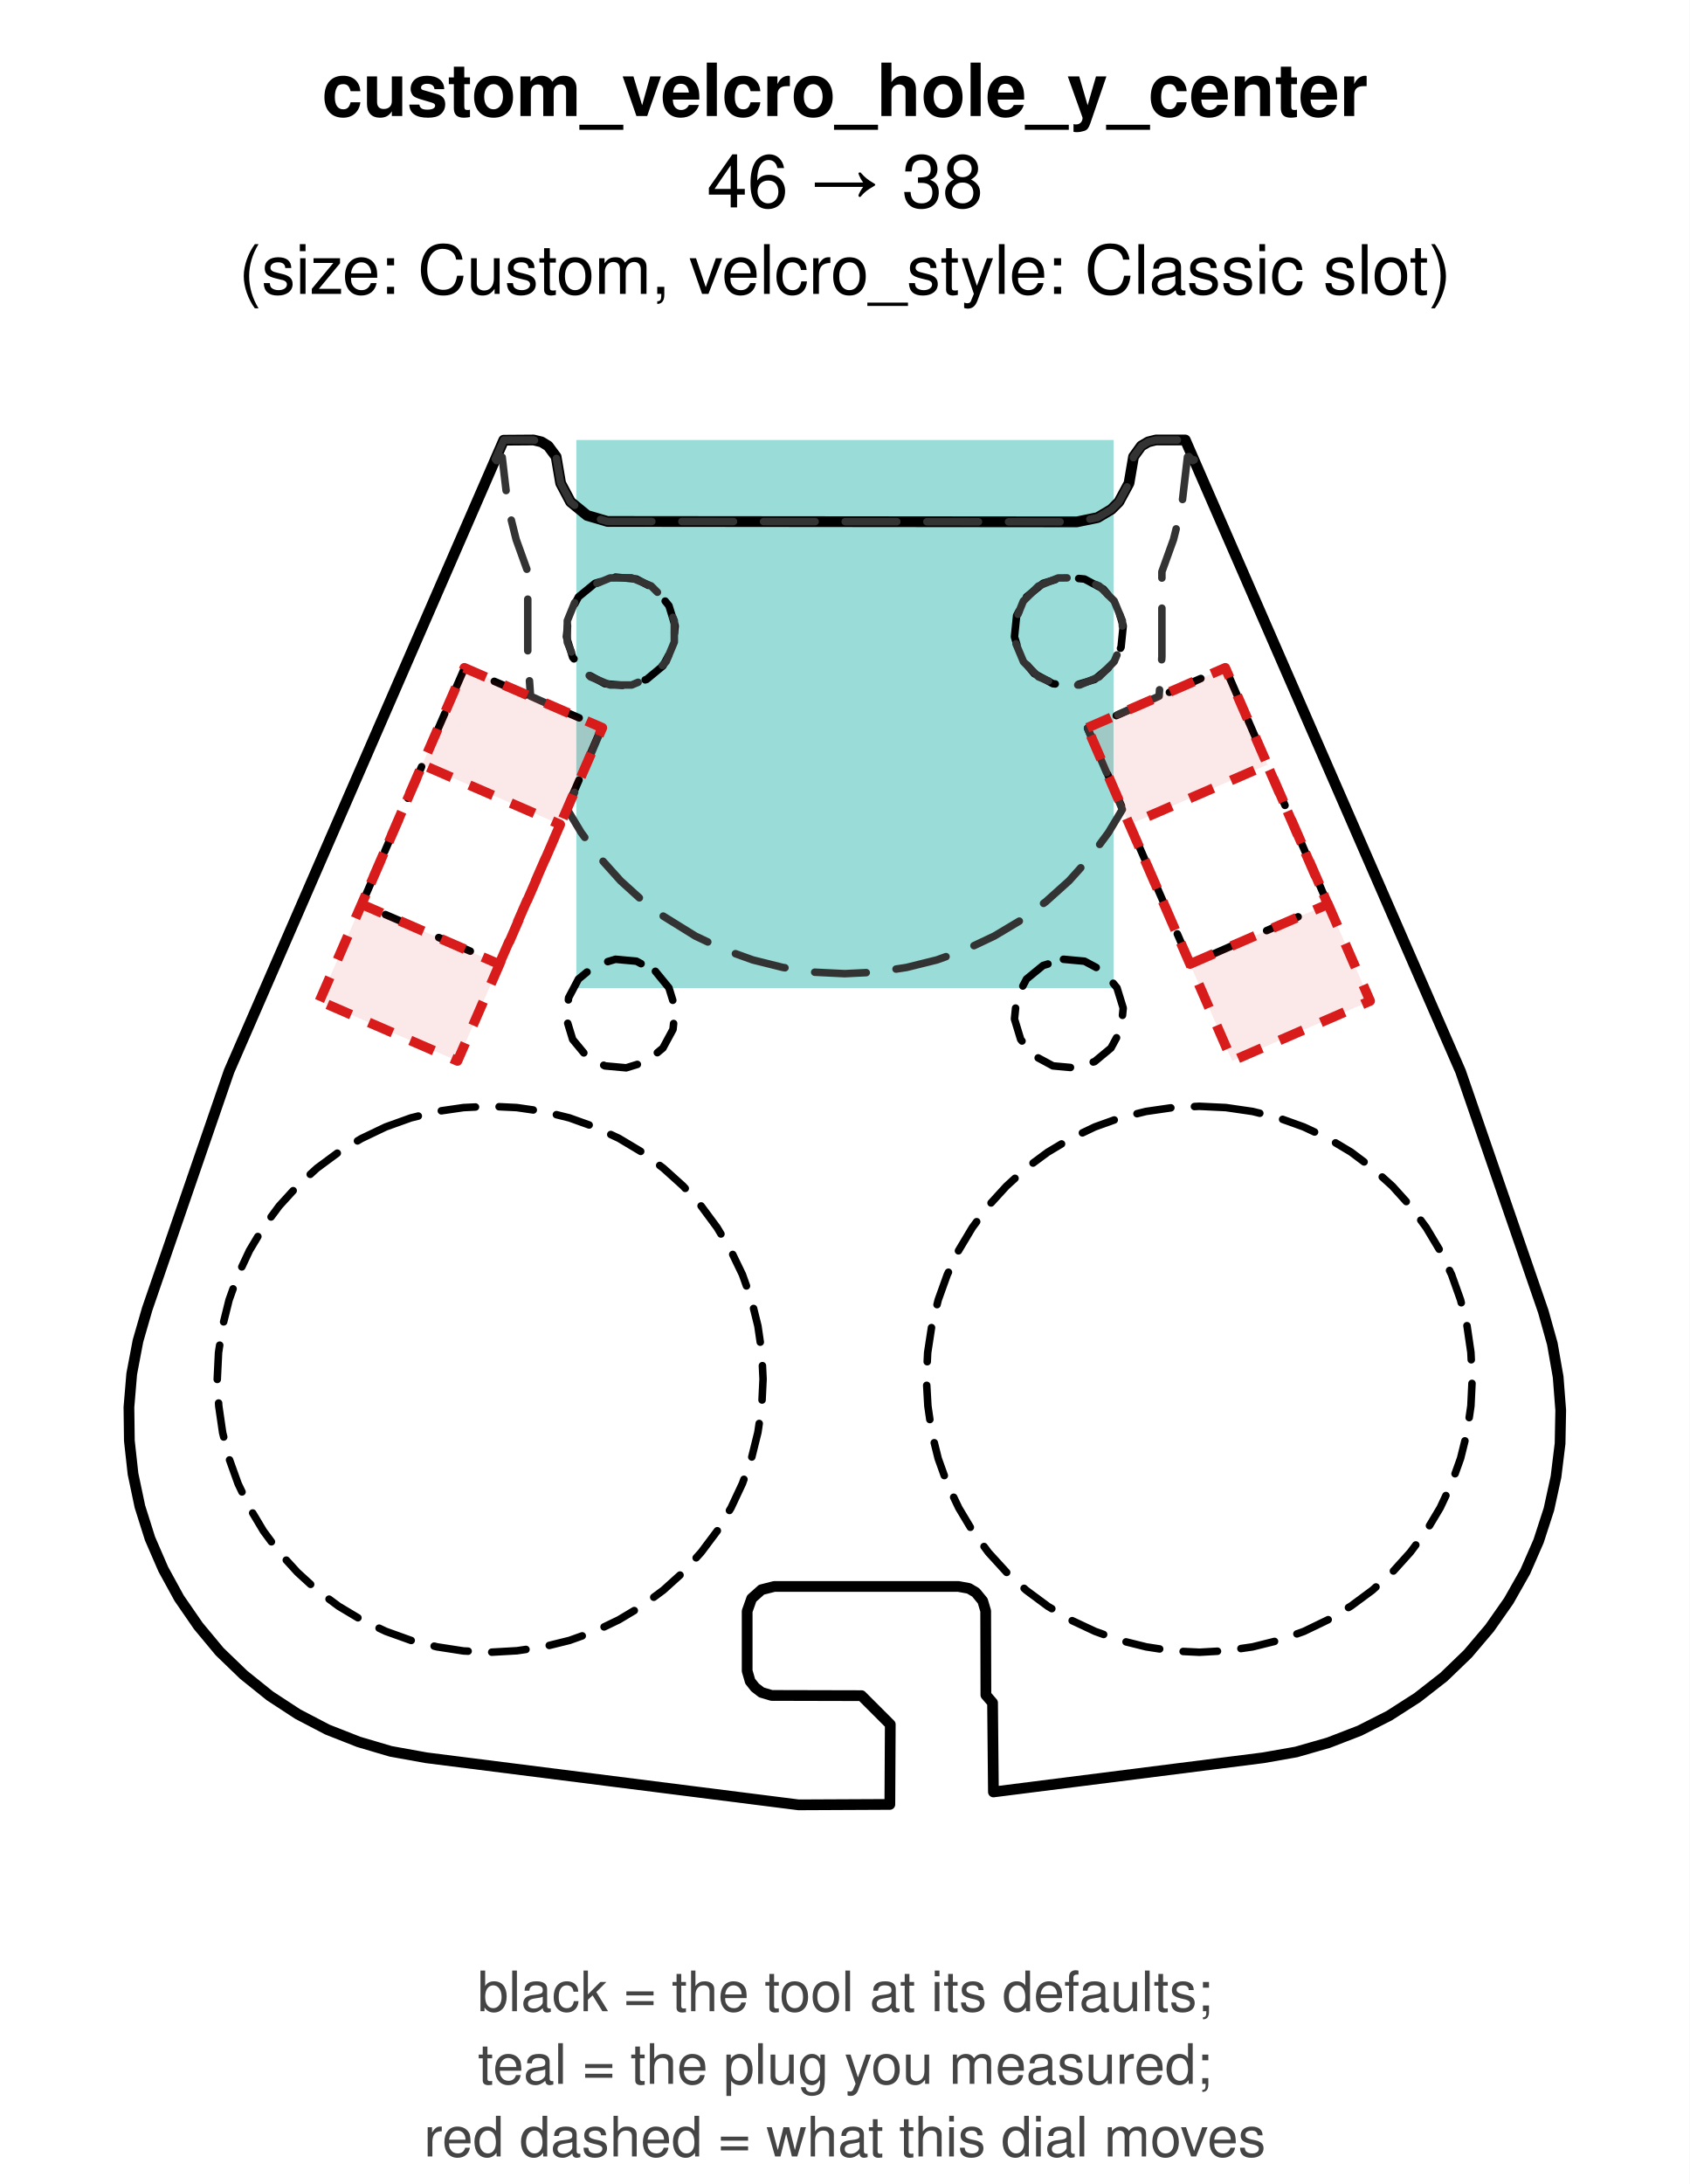
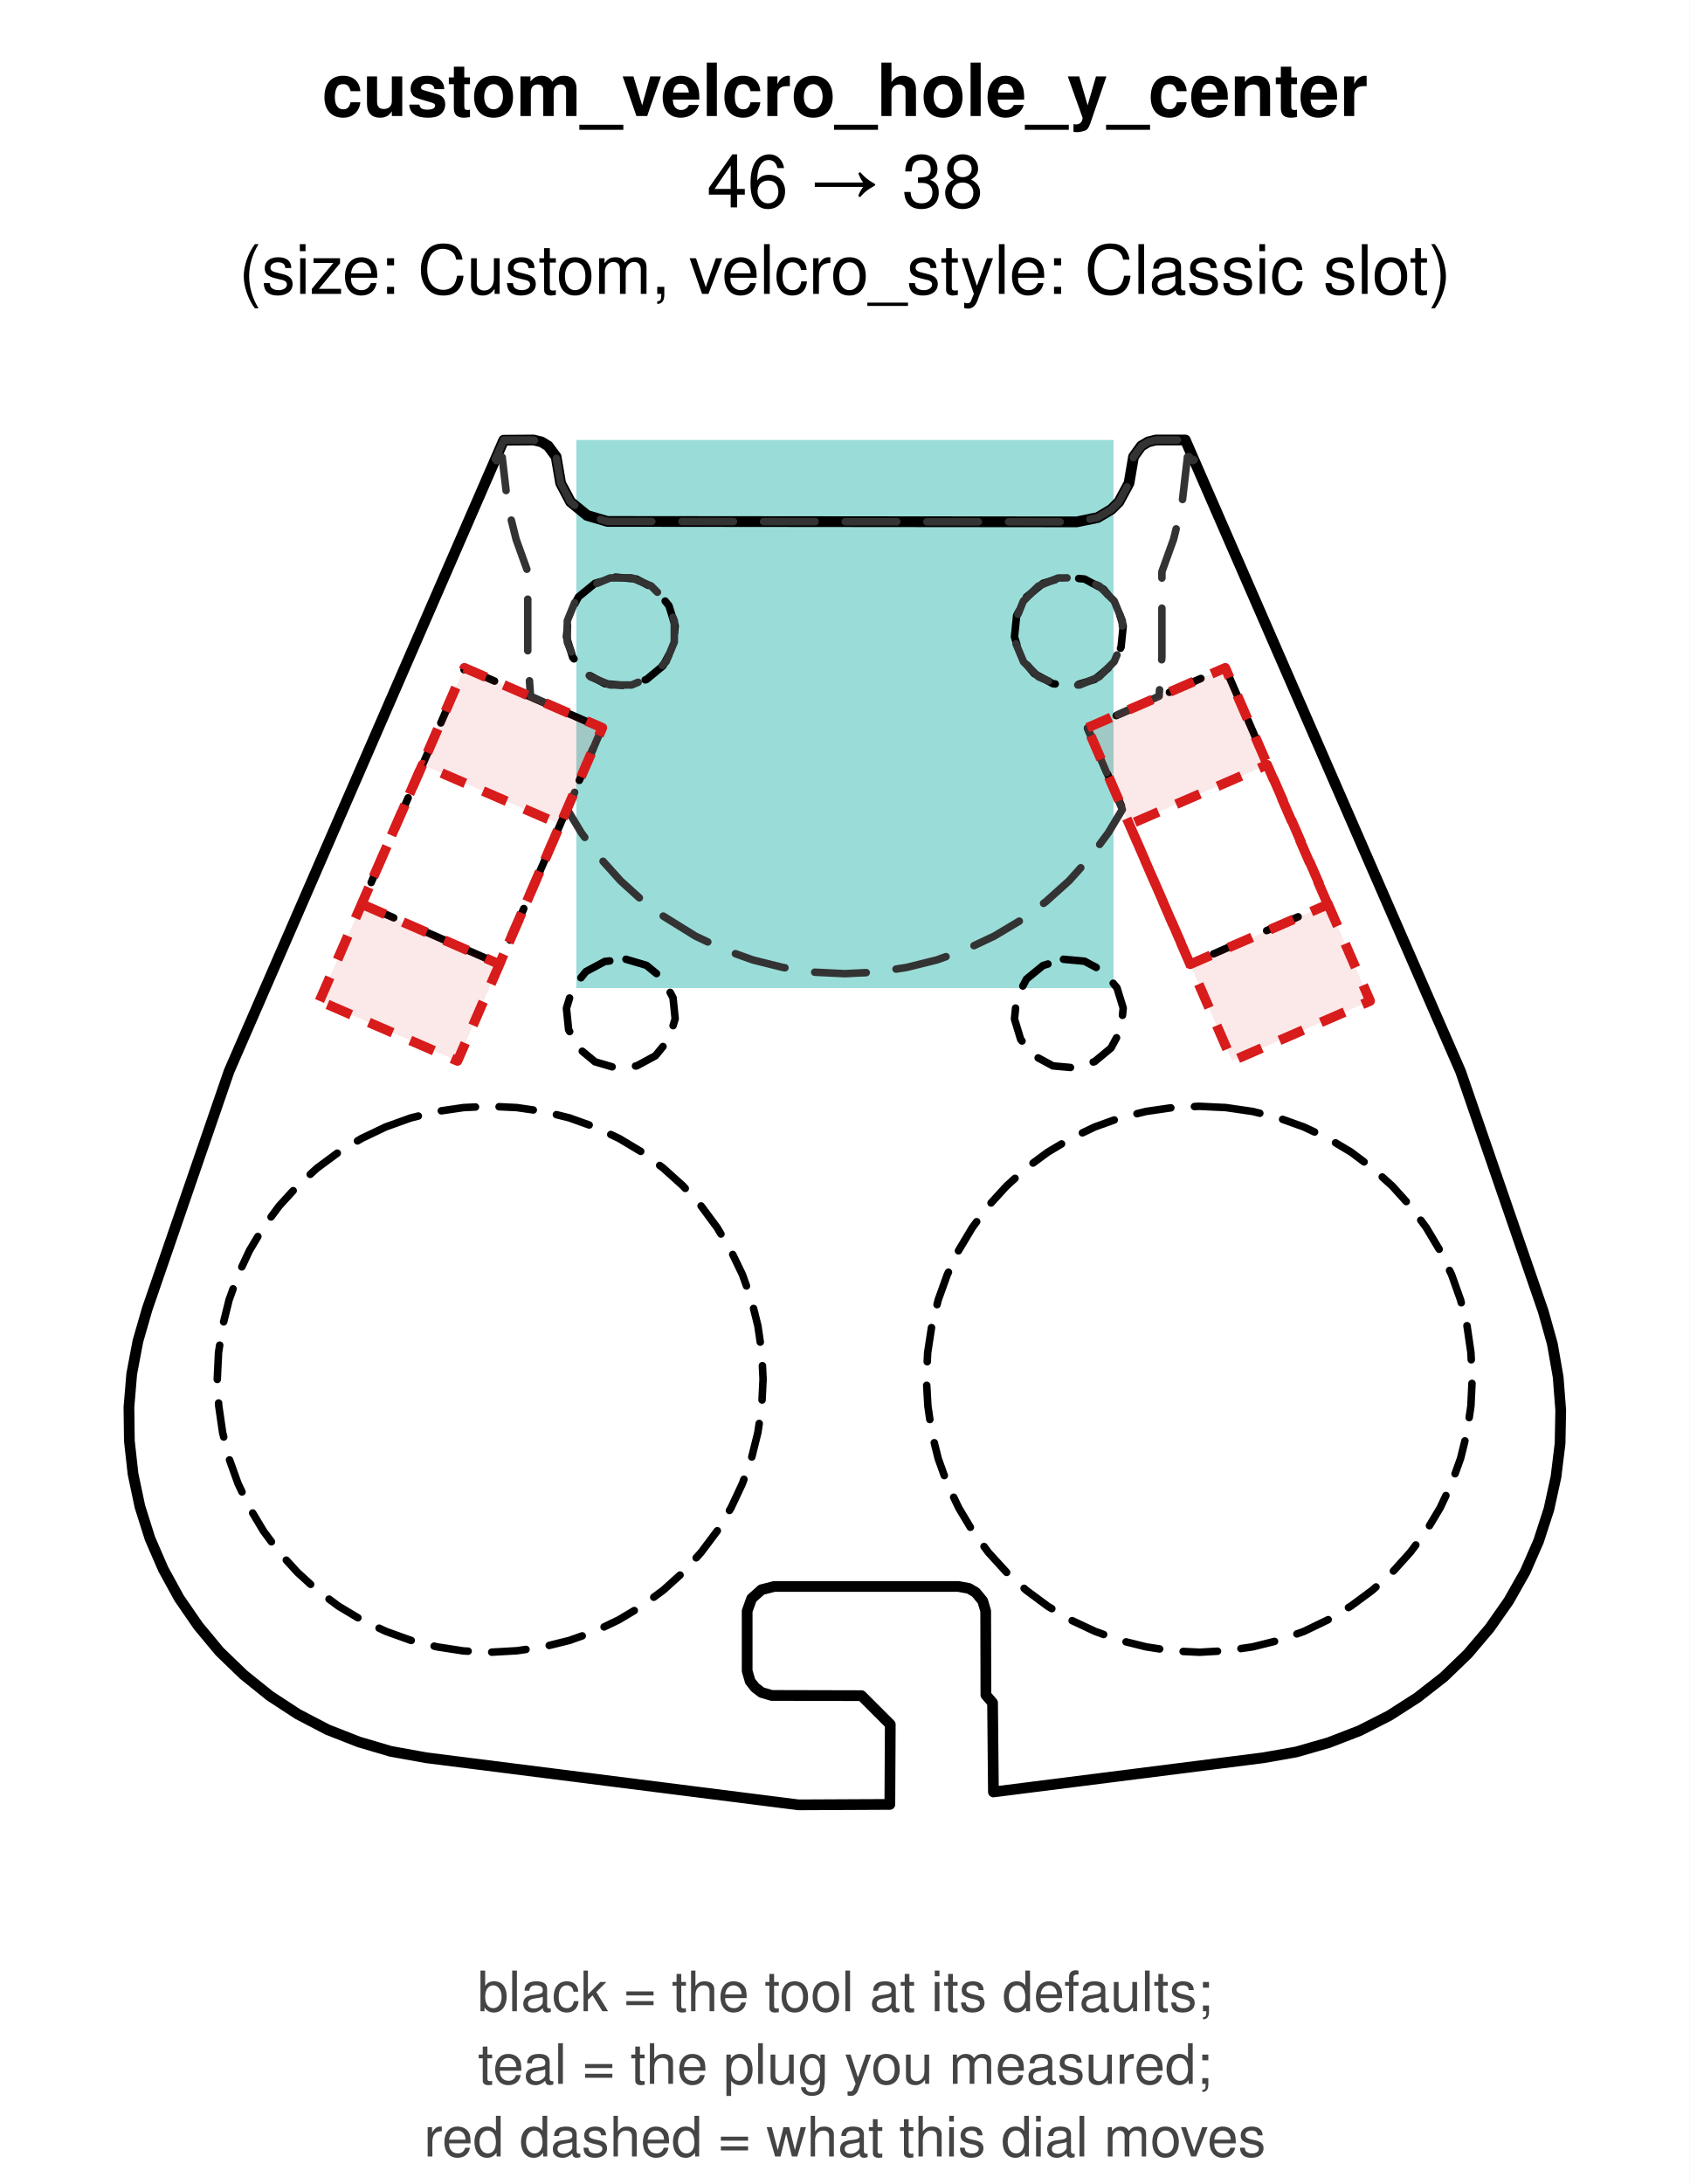
<svg xmlns="http://www.w3.org/2000/svg" width="78.63mm" height="101.61mm" viewBox="0 0 78.63 101.61" role="img">
  <rect width="78.63" height="101.61" fill="white" />
  <text x="39.32" y="5.40" font-family="Helvetica, Arial, sans-serif" font-size="3.40" font-weight="bold" text-anchor="middle" fill="#000">custom_velcro_hole_y_center</text>
  <text x="39.32" y="9.65" font-family="Helvetica, Arial, sans-serif" font-size="3.40" text-anchor="middle" fill="#000">46 → 38</text>
  <text x="39.32" y="13.67" font-family="Helvetica, Arial, sans-serif" font-size="3.17" text-anchor="middle" fill="#000">(size: Custom, velcro_style: Classic slot)</text>
  <path d="M 51.82 20.47 L 51.82 45.97 L 26.82 45.97 L 26.82 20.47 L 51.82 20.47 Z" fill="#20b2aa" fill-rule="evenodd" fill-opacity="0.45" stroke="none" />
-   <path d="M 6.42 62.39 L 6.85 60.90 L 10.66 49.84 L 23.44 20.48 L 24.83 20.47 L 25.20 20.56 L 25.51 20.75 L 25.88 21.25 L 26.09 22.48 L 26.55 23.35 L 27.32 23.98 L 28.27 24.26 L 50.11 24.28 L 51.08 24.08 L 51.72 23.70 L 52.07 23.35 L 52.54 22.48 L 52.75 21.25 L 53.11 20.75 L 53.43 20.56 L 53.79 20.47 L 55.16 20.47 L 67.97 49.85 L 71.82 61.02 L 72.24 62.52 L 72.51 64.06 L 72.63 65.61 L 72.60 67.16 L 72.41 68.71 L 72.08 70.22 L 71.60 71.70 L 70.98 73.12 L 70.21 74.48 L 69.32 75.75 L 68.31 76.94 L 67.19 78.02 L 65.96 78.98 L 64.65 79.82 L 63.27 80.52 L 61.82 81.08 L 60.32 81.51 L 58.79 81.78 L 46.23 83.37 L 46.19 79.22 L 45.88 78.86 L 45.87 74.95 L 45.73 74.48 L 45.41 74.09 L 45.09 73.90 L 44.60 73.81 L 36.03 73.81 L 35.44 73.96 L 34.98 74.37 L 34.77 74.96 L 34.77 77.74 L 34.91 78.22 L 35.14 78.51 L 35.44 78.74 L 35.91 78.88 L 40.09 78.89 L 41.43 80.23 L 41.41 83.95 L 37.16 83.97 L 19.84 81.78 L 18.18 81.48 L 16.69 81.04 L 15.24 80.47 L 13.86 79.75 L 12.56 78.90 L 11.34 77.92 L 10.22 76.84 L 9.23 75.65 L 8.34 74.36 L 7.60 73.01 L 6.98 71.58 L 6.51 70.09 L 6.19 68.57 L 6.02 67.03 L 6.00 65.47 L 6.13 63.92 L 6.42 62.39 Z" fill="none" stroke="#000" stroke-width="0.5" stroke-linejoin="round" stroke-linecap="round" />
-   <path d="M 16.87 42.09 L 16.85 42.03 L 21.61 31.10 L 28.00 33.85 L 23.25 44.84 L 16.87 42.09 Z" fill="none" stroke="#000" stroke-width="0.35" stroke-linejoin="round" stroke-linecap="round" stroke-dasharray="1.6,1.1" />
+   <path d="M 6.42 62.39 L 6.85 60.90 L 10.66 49.84 L 23.44 20.48 L 24.83 20.47 L 25.20 20.56 L 25.51 20.75 L 25.88 21.25 L 26.09 22.48 L 26.55 23.35 L 27.32 23.98 L 28.27 24.26 L 50.11 24.28 L 51.08 24.08 L 51.72 23.70 L 52.07 23.35 L 52.54 22.48 L 52.75 21.25 L 53.11 20.75 L 53.43 20.56 L 53.79 20.47 L 55.16 20.47 L 67.97 49.85 L 71.82 61.02 L 72.24 62.52 L 72.51 64.06 L 72.63 65.61 L 72.60 67.16 L 72.41 68.71 L 72.08 70.22 L 71.60 71.70 L 70.98 73.12 L 70.21 74.48 L 69.32 75.75 L 68.31 76.94 L 67.19 78.02 L 65.96 78.98 L 64.65 79.82 L 63.27 80.52 L 61.82 81.08 L 60.32 81.51 L 58.79 81.78 L 46.23 83.37 L 46.19 79.22 L 45.88 78.86 L 45.87 74.95 L 45.73 74.48 L 45.41 74.09 L 45.09 73.90 L 44.60 73.81 L 36.03 73.81 L 35.44 73.96 L 34.98 74.37 L 34.77 74.95 L 34.77 77.74 L 34.91 78.22 L 35.14 78.51 L 35.44 78.74 L 35.91 78.88 L 40.09 78.89 L 41.43 80.23 L 41.41 83.95 L 37.16 83.97 L 19.84 81.78 L 18.18 81.48 L 16.69 81.04 L 15.24 80.47 L 13.86 79.75 L 12.56 78.90 L 11.34 77.92 L 10.22 76.84 L 9.23 75.65 L 8.34 74.36 L 7.60 73.01 L 6.98 71.58 L 6.51 70.09 L 6.19 68.57 L 6.02 67.03 L 6.00 65.47 L 6.13 63.92 L 6.42 62.39 Z" fill="none" stroke="#000" stroke-width="0.5" stroke-linejoin="round" stroke-linecap="round" />
+   <path d="M 23.27 44.82 L 23.20 44.84 L 16.84 42.05 L 21.63 31.08 L 28.01 33.88 L 23.27 44.82 Z" fill="none" stroke="#000" stroke-width="0.35" stroke-linejoin="round" stroke-linecap="round" stroke-dasharray="1.6,1.1" />
  <path d="M 17.95 52.43 L 19.12 52.01 L 20.33 51.71 L 21.57 51.53 L 22.81 51.47 L 24.05 51.53 L 25.29 51.71 L 26.50 52.01 L 27.67 52.43 L 28.80 52.96 L 29.87 53.60 L 30.87 54.35 L 31.79 55.18 L 32.63 56.11 L 33.37 57.11 L 34.01 58.18 L 34.55 59.30 L 34.97 60.48 L 35.27 61.69 L 35.45 62.92 L 35.51 64.16 L 35.45 65.41 L 35.27 66.64 L 34.97 67.85 L 34.55 69.02 L 34.02 70.15 L 33.38 71.22 L 32.63 72.22 L 31.80 73.14 L 30.87 73.98 L 29.87 74.72 L 28.80 75.36 L 27.68 75.90 L 26.50 76.32 L 25.29 76.62 L 24.06 76.80 L 22.82 76.87 L 21.57 76.81 L 20.34 76.62 L 19.13 76.32 L 17.96 75.90 L 16.83 75.37 L 15.76 74.73 L 14.76 73.99 L 13.84 73.15 L 13.00 72.23 L 12.26 71.23 L 11.62 70.16 L 11.08 69.03 L 10.66 67.86 L 10.36 66.65 L 10.18 65.41 L 10.11 64.17 L 10.17 62.93 L 10.36 61.69 L 10.66 60.48 L 11.08 59.31 L 11.61 58.18 L 12.25 57.11 L 12.99 56.11 L 13.83 55.19 L 14.75 54.35 L 15.75 53.61 L 16.82 52.97 L 17.95 52.43 Z" fill="none" stroke="#000" stroke-width="0.35" stroke-linejoin="round" stroke-linecap="round" stroke-dasharray="1.6,1.1" />
+   <path d="M 29.13 44.63 L 30.08 44.91 L 30.85 45.54 L 31.32 46.42 L 31.42 47.40 L 31.13 48.35 L 30.50 49.12 L 29.63 49.59 L 28.64 49.68 L 27.69 49.40 L 26.93 48.77 L 26.46 47.90 L 26.36 46.91 L 26.65 45.96 L 27.27 45.20 L 28.15 44.73 L 29.13 44.63 Z" fill="none" stroke="#000" stroke-width="0.35" stroke-linejoin="round" stroke-linecap="round" stroke-dasharray="1.6,1.1" />
  <path d="M 28.64 26.85 L 29.62 26.94 L 30.50 27.41 L 31.13 28.18 L 31.42 29.12 L 31.32 30.11 L 30.85 30.98 L 30.09 31.61 L 29.14 31.90 L 28.15 31.81 L 27.28 31.34 L 26.65 30.58 L 26.36 29.63 L 26.46 28.64 L 26.92 27.77 L 27.69 27.14 L 28.64 26.85 Z" fill="none" stroke="#000" stroke-width="0.35" stroke-linejoin="round" stroke-linecap="round" stroke-dasharray="1.6,1.1" />
-   <path d="M 30.50 45.19 L 31.13 45.96 L 31.42 46.90 L 31.32 47.89 L 30.85 48.76 L 30.09 49.39 L 29.14 49.68 L 28.15 49.59 L 27.28 49.12 L 26.65 48.36 L 26.36 47.41 L 26.46 46.42 L 26.92 45.55 L 27.69 44.92 L 28.64 44.63 L 29.62 44.72 L 30.50 45.19 Z" fill="none" stroke="#000" stroke-width="0.35" stroke-linejoin="round" stroke-linecap="round" stroke-dasharray="1.6,1.1" />
  <path d="M 56.97 31.09 L 57.04 31.12 L 61.79 42.05 L 55.40 44.85 L 50.61 33.88 L 56.97 31.09 Z" fill="none" stroke="#000" stroke-width="0.35" stroke-linejoin="round" stroke-linecap="round" stroke-dasharray="1.6,1.1" />
  <path d="M 57.05 51.53 L 58.29 51.71 L 59.50 52.01 L 60.67 52.43 L 61.80 52.96 L 62.87 53.60 L 63.87 54.35 L 64.79 55.18 L 65.63 56.11 L 66.37 57.11 L 67.01 58.18 L 67.55 59.30 L 67.97 60.48 L 68.27 61.69 L 68.45 62.92 L 68.51 64.16 L 68.45 65.41 L 68.27 66.64 L 67.97 67.85 L 67.55 69.02 L 67.02 70.15 L 66.38 71.22 L 65.63 72.22 L 64.80 73.14 L 63.87 73.98 L 62.87 74.72 L 61.80 75.36 L 60.68 75.90 L 59.50 76.32 L 58.29 76.62 L 57.06 76.80 L 55.82 76.87 L 54.57 76.81 L 53.34 76.62 L 52.13 76.32 L 50.96 75.90 L 49.83 75.37 L 48.76 74.73 L 47.76 73.99 L 46.84 73.15 L 46.00 72.23 L 45.26 71.23 L 44.62 70.16 L 44.08 69.03 L 43.66 67.86 L 43.36 66.65 L 43.18 65.41 L 43.11 64.17 L 43.17 62.93 L 43.36 61.69 L 43.66 60.48 L 44.08 59.31 L 44.61 58.18 L 45.25 57.11 L 45.99 56.11 L 46.83 55.19 L 47.75 54.35 L 48.75 53.61 L 49.82 52.97 L 50.95 52.43 L 52.12 52.01 L 53.33 51.71 L 54.57 51.53 L 55.81 51.47 L 57.05 51.53 Z" fill="none" stroke="#000" stroke-width="0.35" stroke-linejoin="round" stroke-linecap="round" stroke-dasharray="1.6,1.1" />
  <path d="M 47.77 27.77 L 48.54 27.14 L 49.49 26.85 L 50.47 26.94 L 51.35 27.41 L 51.98 28.18 L 52.27 29.12 L 52.17 30.11 L 51.70 30.98 L 50.94 31.61 L 49.99 31.90 L 49.00 31.81 L 48.13 31.34 L 47.50 30.58 L 47.21 29.63 L 47.31 28.64 L 47.77 27.77 Z" fill="none" stroke="#000" stroke-width="0.35" stroke-linejoin="round" stroke-linecap="round" stroke-dasharray="1.6,1.1" />
  <path d="M 49.49 44.63 L 50.47 44.72 L 51.35 45.19 L 51.98 45.96 L 52.27 46.90 L 52.17 47.89 L 51.70 48.76 L 50.94 49.39 L 49.99 49.68 L 49.00 49.59 L 48.13 49.12 L 47.50 48.36 L 47.21 47.41 L 47.31 46.42 L 47.77 45.55 L 48.54 44.92 L 49.49 44.63 Z" fill="none" stroke="#000" stroke-width="0.35" stroke-linejoin="round" stroke-linecap="round" stroke-dasharray="1.6,1.1" />
  <path d="M 23.05 21.36 L 23.45 20.47 L 24.83 20.47 L 25.30 20.62 L 25.69 20.93 L 25.88 21.25 L 26.09 22.48 L 26.55 23.35 L 27.32 23.98 L 28.27 24.26 L 50.11 24.28 L 51.08 24.08 L 51.72 23.70 L 52.07 23.35 L 52.54 22.48 L 52.75 21.25 L 53.12 20.75 L 53.43 20.56 L 53.79 20.47 L 55.18 20.47 L 55.58 21.39 L 55.51 21.43 L 55.33 21.24 L 55.26 21.26 L 54.99 23.58 L 54.61 25.10 L 54.07 26.60 L 54.07 30.55 L 53.94 32.39 L 50.61 33.88 L 52.23 37.66 L 51.58 38.74 L 50.72 39.90 L 49.75 40.98 L 48.67 41.95 L 47.51 42.81 L 46.27 43.55 L 44.96 44.17 L 43.60 44.66 L 42.19 45.01 L 40.76 45.23 L 39.31 45.30 L 37.87 45.23 L 36.43 45.01 L 35.03 44.66 L 33.67 44.17 L 32.36 43.55 L 30.83 42.60 L 29.95 41.95 L 28.88 40.98 L 27.91 39.90 L 27.05 38.74 L 26.40 37.66 L 28.01 33.88 L 24.69 32.39 L 24.56 30.55 L 24.56 26.60 L 24.02 25.10 L 23.64 23.58 L 23.37 21.27 L 23.29 21.24 L 23.11 21.43 L 23.05 21.36 Z" fill="none" stroke="#333333" stroke-width="0.35" stroke-linejoin="round" stroke-linecap="round" stroke-dasharray="2.4,1.4" />
  <path d="M 47.62 27.97 L 48.32 27.27 L 49.24 26.89 L 50.23 26.88 L 51.15 27.26 L 51.85 27.96 L 52.23 28.88 L 52.23 29.87 L 51.85 30.78 L 51.15 31.49 L 50.24 31.87 L 49.25 31.87 L 48.33 31.49 L 47.63 30.79 L 47.25 29.88 L 47.25 28.88 L 47.62 27.97 Z" fill="none" stroke="#333333" stroke-width="0.35" stroke-linejoin="round" stroke-linecap="round" stroke-dasharray="2.4,1.4" />
  <path d="M 28.39 26.89 L 29.38 26.88 L 30.30 27.26 L 31.00 27.96 L 31.38 28.88 L 31.38 29.87 L 31.00 30.78 L 30.30 31.49 L 29.39 31.87 L 28.40 31.87 L 27.48 31.49 L 26.78 30.79 L 26.40 29.88 L 26.40 28.88 L 26.77 27.97 L 27.47 27.27 L 28.39 26.89 Z" fill="none" stroke="#333333" stroke-width="0.35" stroke-linejoin="round" stroke-linecap="round" stroke-dasharray="2.4,1.4" />
-   <path d="M 50.60 33.86 L 57.02 31.07 L 63.76 46.57 L 57.34 49.36 L 50.60 33.86 Z M 55.38 44.85 L 61.79 42.07 L 58.97 35.58 L 52.56 38.36 L 55.38 44.85 Z" fill="#d81b1b" fill-rule="evenodd" fill-opacity="0.1" stroke="#d81b1b" stroke-width="0.45" stroke-linejoin="round" stroke-dasharray="1.2,0.9" />
-   <path d="M 14.87 46.57 L 21.61 31.07 L 28.03 33.86 L 21.29 49.36 L 14.87 46.57 Z M 23.23 44.86 L 26.07 38.36 L 19.66 35.58 L 16.83 42.07 L 23.23 44.86 Z" fill="#d81b1b" fill-rule="evenodd" fill-opacity="0.1" stroke="#d81b1b" stroke-width="0.45" stroke-linejoin="round" stroke-dasharray="1.2,0.9" />
+   <path d="M 50.60 33.86 L 57.02 31.07 L 63.76 46.57 L 57.34 49.36 L 50.60 33.86 Z M 61.79 42.08 L 58.97 35.58 L 52.56 38.36 L 55.39 44.86 L 61.79 42.08 Z" fill="#d81b1b" fill-rule="evenodd" fill-opacity="0.1" stroke="#d81b1b" stroke-width="0.45" stroke-linejoin="round" stroke-dasharray="1.2,0.9" />
+   <path d="M 14.87 46.57 L 21.61 31.07 L 28.03 33.86 L 21.29 49.36 L 14.87 46.57 Z M 16.83 42.06 L 23.24 44.86 L 26.07 38.36 L 19.66 35.58 L 16.83 42.06 Z" fill="#d81b1b" fill-rule="evenodd" fill-opacity="0.1" stroke="#d81b1b" stroke-width="0.45" stroke-linejoin="round" stroke-dasharray="1.2,0.9" />
  <text x="39.32" y="93.57" font-family="Helvetica, Arial, sans-serif" font-size="2.60" text-anchor="middle" fill="#444444">black = the tool at its defaults;</text>
  <text x="39.32" y="96.95" font-family="Helvetica, Arial, sans-serif" font-size="2.60" text-anchor="middle" fill="#444444">teal = the plug you measured;</text>
  <text x="39.32" y="100.33" font-family="Helvetica, Arial, sans-serif" font-size="2.60" text-anchor="middle" fill="#444444">red dashed = what this dial moves</text>
</svg>
